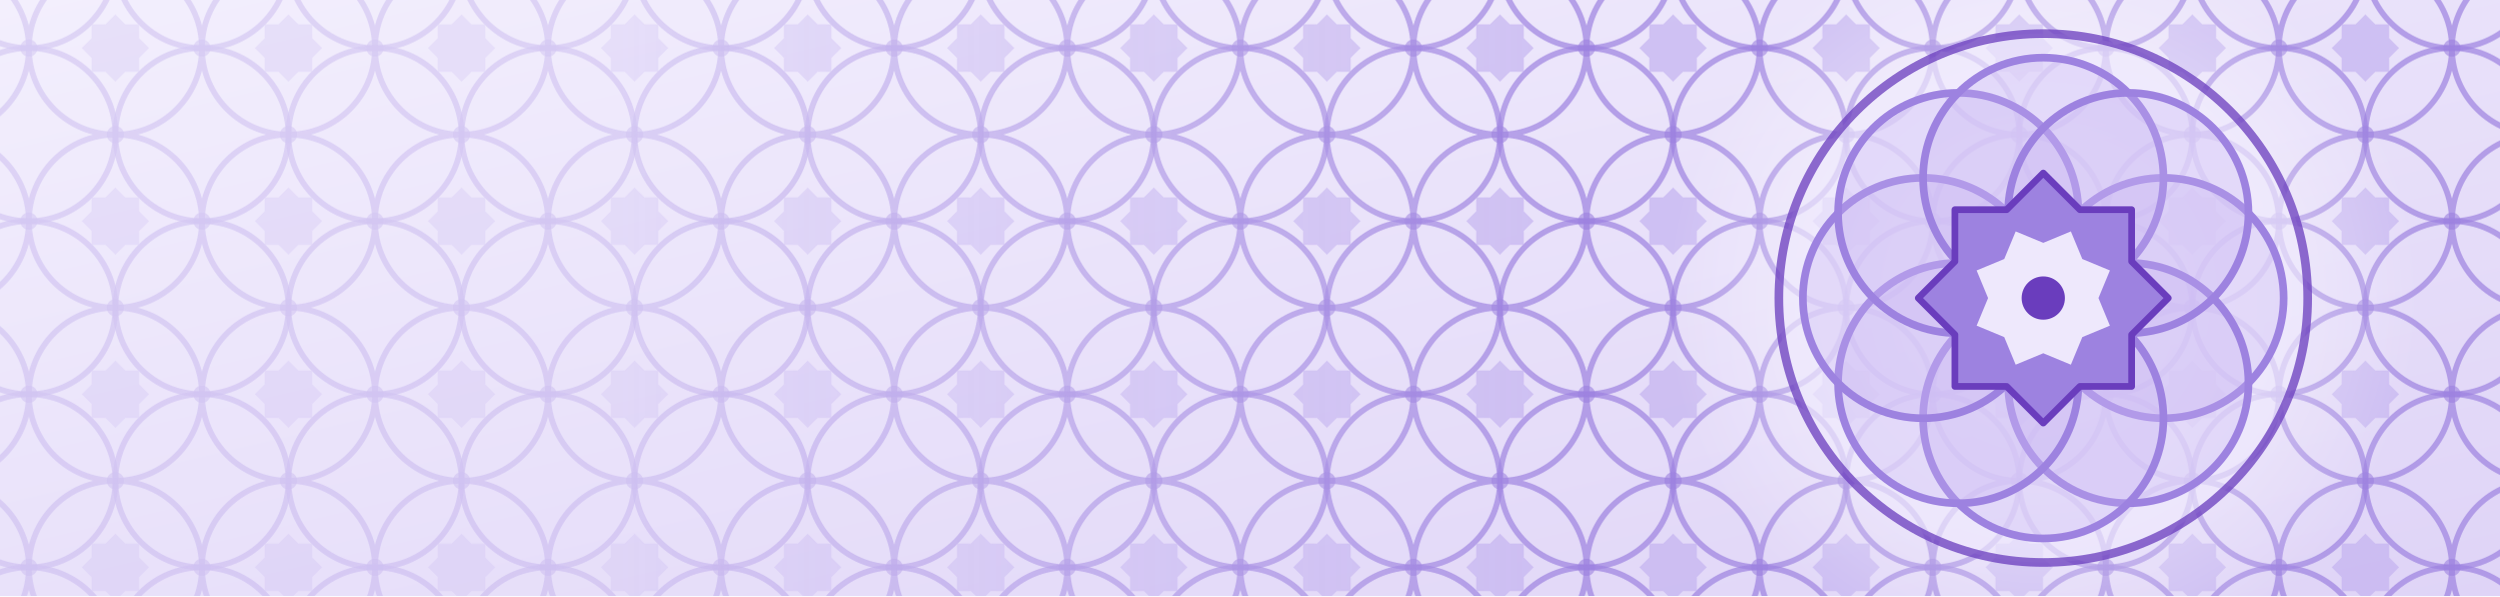
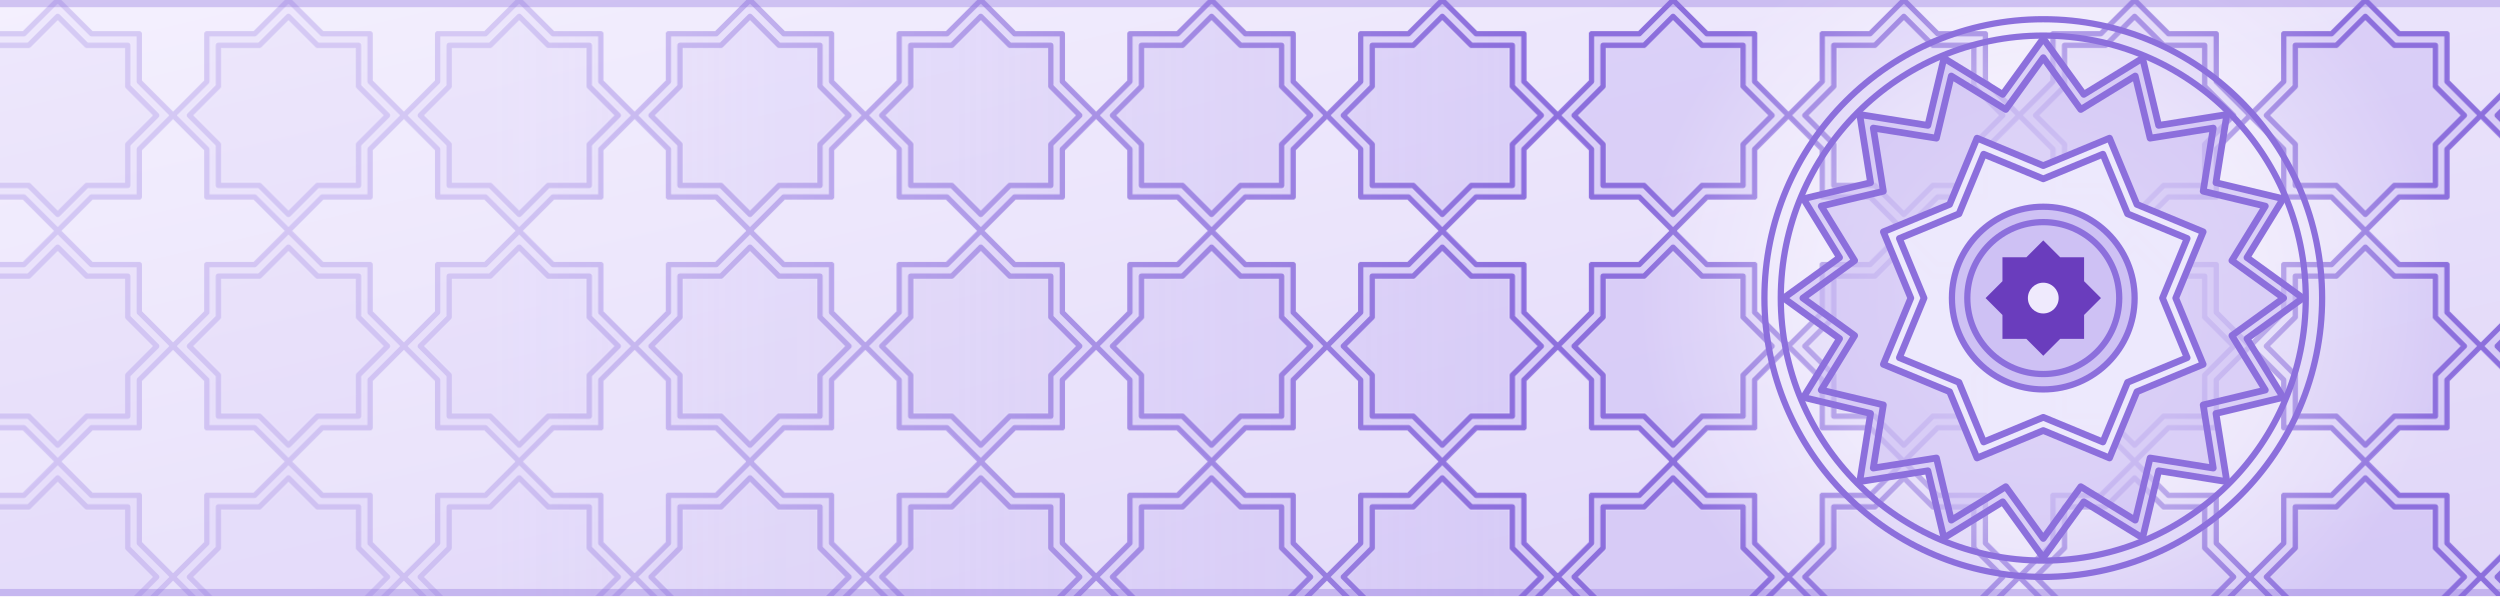
<svg xmlns="http://www.w3.org/2000/svg" viewBox="0 0 520 124" width="520" height="124" preserveAspectRatio="xMaxYMax slice">
  <defs>
    <linearGradient id="bg-announcement" x1="0" y1="0" x2="1" y2="1">
-       <stop offset="0" stop-color="#f3effd" />
-       <stop offset="1" stop-color="#dfd4f7" />
+       <stop offset="0" stop-color="#f4f0fe" />
+       <stop offset="1" stop-color="#e0d6f8" />
    </linearGradient>
    <linearGradient id="fg-announcement" x1="0" y1="0" x2="1" y2="0">
-       <stop offset=".25" stop-color="#555" />
-       <stop offset=".62" stop-color="#fff" />
+       <stop offset=".2" stop-color="#4a4a4a" />
+       <stop offset=".6" stop-color="#fff" />
    </linearGradient>
    <mask id="mk-announcement">
      <rect width="520" height="124" fill="url(#fg-announcement)" />
    </mask>
-     <pattern id="pt-announcement" width="36" height="36" patternUnits="userSpaceOnUse" patternTransform="translate(6 -8)">
-       <circle cx="0" cy="0" r="18" fill="none" stroke="#9d82e0" stroke-opacity=".7" stroke-width="1.2" />
-       <circle cx="36" cy="0" r="18" fill="none" stroke="#9d82e0" stroke-opacity=".7" stroke-width="1.2" />
-       <circle cx="0" cy="36" r="18" fill="none" stroke="#9d82e0" stroke-opacity=".7" stroke-width="1.2" />
-       <circle cx="36" cy="36" r="18" fill="none" stroke="#9d82e0" stroke-opacity=".7" stroke-width="1.2" />
-       <circle cx="18" cy="18" r="18" fill="none" stroke="#9d82e0" stroke-opacity=".7" stroke-width="1.2" />
-       <path d="M18.00 11.00L20.05 13.05L22.95 13.05L22.95 15.95L25.00 18.00L22.95 20.05L22.95 22.95L20.05 22.95L18.00 25.00L15.95 22.95L13.05 22.95L13.05 20.05L11.00 18.00L13.05 15.95L13.05 13.05L15.95 13.05Z" fill="#c4b3f0" fill-opacity=".7" />
-       <circle cx="18" cy="0" r="1.8" fill="#9d82e0" fill-opacity=".6" />
-       <circle cx="0" cy="18" r="1.8" fill="#9d82e0" fill-opacity=".6" />
-       <circle cx="36" cy="18" r="1.8" fill="#9d82e0" fill-opacity=".6" />
-       <circle cx="18" cy="36" r="1.8" fill="#9d82e0" fill-opacity=".6" />
+     <pattern id="pt-announcement" width="48" height="48" patternUnits="userSpaceOnUse" patternTransform="translate(12 24)">
+       <path d="M0.00 -24.00L7.03 -16.97L16.97 -16.97L16.97 -7.03L24.00 0.00L16.97 7.03L16.97 16.97L7.03 16.97L0.00 24.00L-7.03 16.97L-16.97 16.97L-16.97 7.03L-24.00 0.00L-16.97 -7.03L-16.97 -16.97L-7.03 -16.97Z" fill="#cbbdf3" fill-opacity="0.55" stroke="none" />
+       <path d="M0.00 -24.00L7.03 -16.97L16.97 -16.97L16.97 -7.03L24.00 0.00L16.97 7.03L16.97 16.97L7.03 16.97L0.00 24.00L-7.03 16.97L-16.97 16.97L-16.97 7.03L-24.00 0.00L-16.97 -7.03L-16.97 -16.97L-7.03 -16.97Z" fill="none" stroke="#8c6fdc" stroke-width="1.1" stroke-linejoin="round" />
+       <path d="M0.00 -20.60L6.03 -14.57L14.57 -14.57L14.57 -6.03L20.60 0.00L14.57 6.03L14.57 14.57L6.03 14.57L0.00 20.60L-6.03 14.57L-14.57 14.57L-14.57 6.03L-20.60 0.00L-14.57 -6.03L-14.57 -14.57L-6.03 -14.57Z" fill="none" stroke="#8c6fdc" stroke-width="1.1" stroke-linejoin="round" />
+       <path d="M0.00 24.00L7.03 31.03L16.97 31.03L16.97 40.97L24.00 48.00L16.97 55.03L16.97 64.97L7.03 64.97L0.00 72.00L-7.03 64.97L-16.97 64.97L-16.97 55.03L-24.00 48.00L-16.97 40.97L-16.97 31.03L-7.03 31.03Z" fill="#cbbdf3" fill-opacity="0.55" stroke="none" />
+       <path d="M0.00 24.00L7.03 31.03L16.97 31.03L16.97 40.97L24.00 48.00L16.97 55.03L16.97 64.97L7.03 64.97L0.00 72.00L-7.03 64.97L-16.97 64.97L-16.97 55.03L-24.00 48.00L-16.97 40.97L-16.97 31.03L-7.03 31.03Z" fill="none" stroke="#8c6fdc" stroke-width="1.1" stroke-linejoin="round" />
+       <path d="M0.00 27.40L6.03 33.43L14.57 33.43L14.57 41.97L20.60 48.00L14.57 54.03L14.57 62.57L6.03 62.57L0.00 68.60L-6.03 62.57L-14.57 62.57L-14.57 54.03L-20.60 48.00L-14.57 41.97L-14.57 33.43L-6.03 33.43Z" fill="none" stroke="#8c6fdc" stroke-width="1.1" stroke-linejoin="round" />
+       <path d="M48.00 -24.00L55.03 -16.97L64.97 -16.97L64.97 -7.03L72.00 0.00L64.97 7.03L64.97 16.97L55.03 16.97L48.00 24.00L40.97 16.97L31.03 16.97L31.03 7.03L24.00 0.00L31.03 -7.03L31.03 -16.97L40.97 -16.97Z" fill="#cbbdf3" fill-opacity="0.55" stroke="none" />
+       <path d="M48.00 -24.00L55.03 -16.97L64.97 -16.97L64.97 -7.03L72.00 0.00L64.97 7.03L64.97 16.97L55.03 16.97L48.00 24.00L40.97 16.97L31.03 16.97L31.03 7.03L24.00 0.00L31.03 -7.03L31.03 -16.97L40.97 -16.97Z" fill="none" stroke="#8c6fdc" stroke-width="1.1" stroke-linejoin="round" />
+       <path d="M48.00 -20.60L54.03 -14.57L62.57 -14.57L62.57 -6.03L68.60 0.00L62.57 6.03L62.57 14.57L54.03 14.57L48.00 20.60L41.97 14.57L33.43 14.57L33.43 6.03L27.40 0.00L33.43 -6.03L33.43 -14.57L41.97 -14.57Z" fill="none" stroke="#8c6fdc" stroke-width="1.1" stroke-linejoin="round" />
+       <path d="M48.00 24.00L55.03 31.03L64.97 31.03L64.97 40.97L72.00 48.00L64.97 55.03L64.97 64.97L55.03 64.97L48.00 72.00L40.97 64.97L31.03 64.97L31.03 55.03L24.00 48.00L31.03 40.97L31.03 31.03L40.97 31.03Z" fill="#cbbdf3" fill-opacity="0.55" stroke="none" />
+       <path d="M48.00 24.00L55.03 31.03L64.97 31.03L64.97 40.97L72.00 48.00L64.97 55.03L64.97 64.97L55.03 64.97L48.00 72.00L40.97 64.97L31.03 64.97L31.03 55.03L24.00 48.00L31.03 40.97L31.03 31.03L40.97 31.03Z" fill="none" stroke="#8c6fdc" stroke-width="1.1" stroke-linejoin="round" />
+       <path d="M48.00 27.40L54.03 33.43L62.57 33.43L62.57 41.97L68.60 48.00L62.57 54.03L62.57 62.57L54.03 62.57L48.00 68.60L41.97 62.57L33.43 62.57L33.43 54.03L27.40 48.00L33.43 41.97L33.43 33.43L41.97 33.43Z" fill="none" stroke="#8c6fdc" stroke-width="1.1" stroke-linejoin="round" />
    </pattern>
    <radialGradient id="gl-announcement" cx="50%" cy="50%" r="50%">
-       <stop offset="0" stop-color="#fff" stop-opacity=".85" />
+       <stop offset="0" stop-color="#fff" stop-opacity=".9" />
      <stop offset="1" stop-color="#fff" stop-opacity="0" />
    </radialGradient>
  </defs>
  <rect width="520" height="124" fill="url(#bg-announcement)" />
  <rect width="520" height="124" fill="url(#pt-announcement)" mask="url(#mk-announcement)" />
-   <circle cx="425" cy="62" r="78" fill="url(#gl-announcement)" />
-   <circle cx="425" cy="62" r="55" fill="#eee8fc" fill-opacity=".55" stroke="#6a3dbd" stroke-opacity=".75" stroke-width="1.8" />
-   <circle cx="450.00" cy="62.00" r="25" fill="#c4b3f0" fill-opacity=".3" stroke="#9d82e0" stroke-width="1.6" />
-   <circle cx="442.68" cy="79.68" r="25" fill="#c4b3f0" fill-opacity=".3" stroke="#9d82e0" stroke-width="1.6" />
-   <circle cx="425.00" cy="87.00" r="25" fill="#c4b3f0" fill-opacity=".3" stroke="#9d82e0" stroke-width="1.6" />
-   <circle cx="407.32" cy="79.68" r="25" fill="#c4b3f0" fill-opacity=".3" stroke="#9d82e0" stroke-width="1.6" />
-   <circle cx="400.00" cy="62.00" r="25" fill="#c4b3f0" fill-opacity=".3" stroke="#9d82e0" stroke-width="1.6" />
-   <circle cx="407.32" cy="44.32" r="25" fill="#c4b3f0" fill-opacity=".3" stroke="#9d82e0" stroke-width="1.6" />
-   <circle cx="425.00" cy="37.00" r="25" fill="#c4b3f0" fill-opacity=".3" stroke="#9d82e0" stroke-width="1.6" />
-   <circle cx="442.68" cy="44.32" r="25" fill="#c4b3f0" fill-opacity=".3" stroke="#9d82e0" stroke-width="1.6" />
-   <path d="M425.00 36.00L432.62 43.62L443.38 43.62L443.38 54.38L451.00 62.00L443.38 69.62L443.38 80.38L432.62 80.38L425.00 88.00L417.38 80.38L406.62 80.38L406.62 69.62L399.00 62.00L406.62 54.38L406.62 43.62L417.38 43.62Z" fill="#9d82e0" stroke="#6a3dbd" stroke-width="1.4" stroke-linejoin="round" />
-   <path d="M430.74 48.14L433.12 53.88L438.86 56.26L436.48 62.00L438.86 67.74L433.12 70.12L430.74 75.86L425.00 73.48L419.26 75.86L416.88 70.12L411.14 67.74L413.52 62.00L411.14 56.26L416.88 53.88L419.26 48.14L425.00 50.52Z" fill="#eee8fc" />
-   <circle cx="425" cy="62" r="4.5" fill="#6a3dbd" />
+   <circle cx="425" cy="62" r="84" fill="url(#gl-announcement)" />
+   <path d="M367 62a58 58 0 1 0 116 0a58 58 0 1 0 -116 0Z" fill="none" stroke="#8c6fdc" stroke-width="1.3" stroke-linejoin="round" />
+   <path d="M370.4 62a54.6 54.6 0 1 0 109.2 0a54.6 54.6 0 1 0 -109.2 0Z" fill="none" stroke="#8c6fdc" stroke-width="1.3" stroke-linejoin="round" />
+   <path d="M425.00 8.00L433.43 19.63L445.66 12.11L449.00 26.08L463.18 23.82L460.92 38.00L474.89 41.34L467.37 53.57L479.00 62.00L467.37 70.43L474.89 82.66L460.92 86.00L463.18 100.18L449.00 97.92L445.66 111.89L433.43 104.37L425.00 116.00L416.57 104.37L404.34 111.89L401.00 97.92L386.82 100.18L389.08 86.00L375.11 82.66L382.63 70.43L371.00 62.00L382.63 53.57L375.11 41.34L389.08 38.00L386.82 23.82L401.00 26.08L404.34 12.11L416.57 19.63Z" fill="#cbbdf3" fill-opacity="0.6" stroke="none" />
+   <path d="M425.00 8.00L433.43 19.63L445.66 12.11L449.00 26.08L463.18 23.82L460.92 38.00L474.89 41.34L467.37 53.57L479.00 62.00L467.37 70.43L474.89 82.66L460.92 86.00L463.18 100.18L449.00 97.92L445.66 111.89L433.43 104.37L425.00 116.00L416.57 104.37L404.34 111.89L401.00 97.92L386.82 100.18L389.08 86.00L375.11 82.66L382.63 70.43L371.00 62.00L382.63 53.57L375.11 41.34L389.08 38.00L386.82 23.82L401.00 26.08L404.34 12.11L416.57 19.63Z" fill="none" stroke="#8c6fdc" stroke-width="1.4" stroke-linejoin="round" />
+   <path d="M425.00 12.00L432.80 22.77L444.13 15.81L447.22 28.74L460.36 26.64L458.26 39.78L471.19 42.87L464.23 54.20L475.00 62.00L464.23 69.80L471.19 81.13L458.26 84.22L460.36 97.36L447.22 95.26L444.13 108.19L432.80 101.23L425.00 112.00L417.20 101.23L405.87 108.19L402.78 95.26L389.64 97.36L391.74 84.22L378.81 81.13L385.77 69.80L375.00 62.00L385.77 54.20L378.81 42.87L391.74 39.78L389.64 26.64L402.78 28.74L405.87 15.81L417.20 22.77Z" fill="none" stroke="#8c6fdc" stroke-width="1.4" stroke-linejoin="round" />
+   <path d="M438.78 28.74L444.48 42.52L458.26 48.22L452.55 62.00L458.26 75.78L444.48 81.48L438.78 95.26L425.00 89.55L411.22 95.26L405.52 81.48L391.74 75.78L397.45 62.00L391.74 48.22L405.52 42.52L411.22 28.74L425.00 34.45Z" fill="#efeafd" fill-opacity="0.95" stroke="none" />
+   <path d="M438.78 28.74L444.48 42.52L458.26 48.22L452.55 62.00L458.26 75.78L444.48 81.48L438.78 95.26L425.00 89.55L411.22 95.26L405.52 81.48L391.74 75.78L397.45 62.00L391.74 48.22L405.52 42.52L411.22 28.74L425.00 34.45Z" fill="none" stroke="#8c6fdc" stroke-width="1.4" stroke-linejoin="round" />
+   <path d="M437.40 32.07L442.53 44.47L454.93 49.60L449.80 62.00L454.93 74.40L442.53 79.53L437.40 91.93L425.00 86.80L412.60 91.93L407.47 79.53L395.07 74.40L400.20 62.00L395.07 49.60L407.47 44.47L412.60 32.07L425.00 37.20Z" fill="none" stroke="#8c6fdc" stroke-width="1.4" stroke-linejoin="round" />
+   <path d="M406 62a19 19 0 1 0 38 0a19 19 0 1 0 -38 0Z" fill="#cbbdf3" fill-opacity="0.9" stroke="none" />
+   <path d="M406 62a19 19 0 1 0 38 0a19 19 0 1 0 -38 0Z" fill="none" stroke="#8c6fdc" stroke-width="1.3" stroke-linejoin="round" />
+   <path d="M409.2 62a15.8 15.8 0 1 0 31.6 0a15.8 15.8 0 1 0 -31.6 0Z" fill="none" stroke="#8c6fdc" stroke-width="1.3" stroke-linejoin="round" />
+   <path d="M425.00 50.00L428.51 53.51L433.49 53.51L433.49 58.49L437.00 62.00L433.49 65.51L433.49 70.49L428.51 70.49L425.00 74.00L421.49 70.49L416.51 70.49L416.51 65.51L413.00 62.00L416.51 58.49L416.51 53.51L421.49 53.51Z" fill="#6a3dbd" />
+   <circle cx="425" cy="62" r="3.2" fill="#efeafd" />
+   <path d="M0 .75H520M0 123.25H520" stroke="#8c6fdc" stroke-opacity=".35" stroke-width="1.5" />
</svg>
